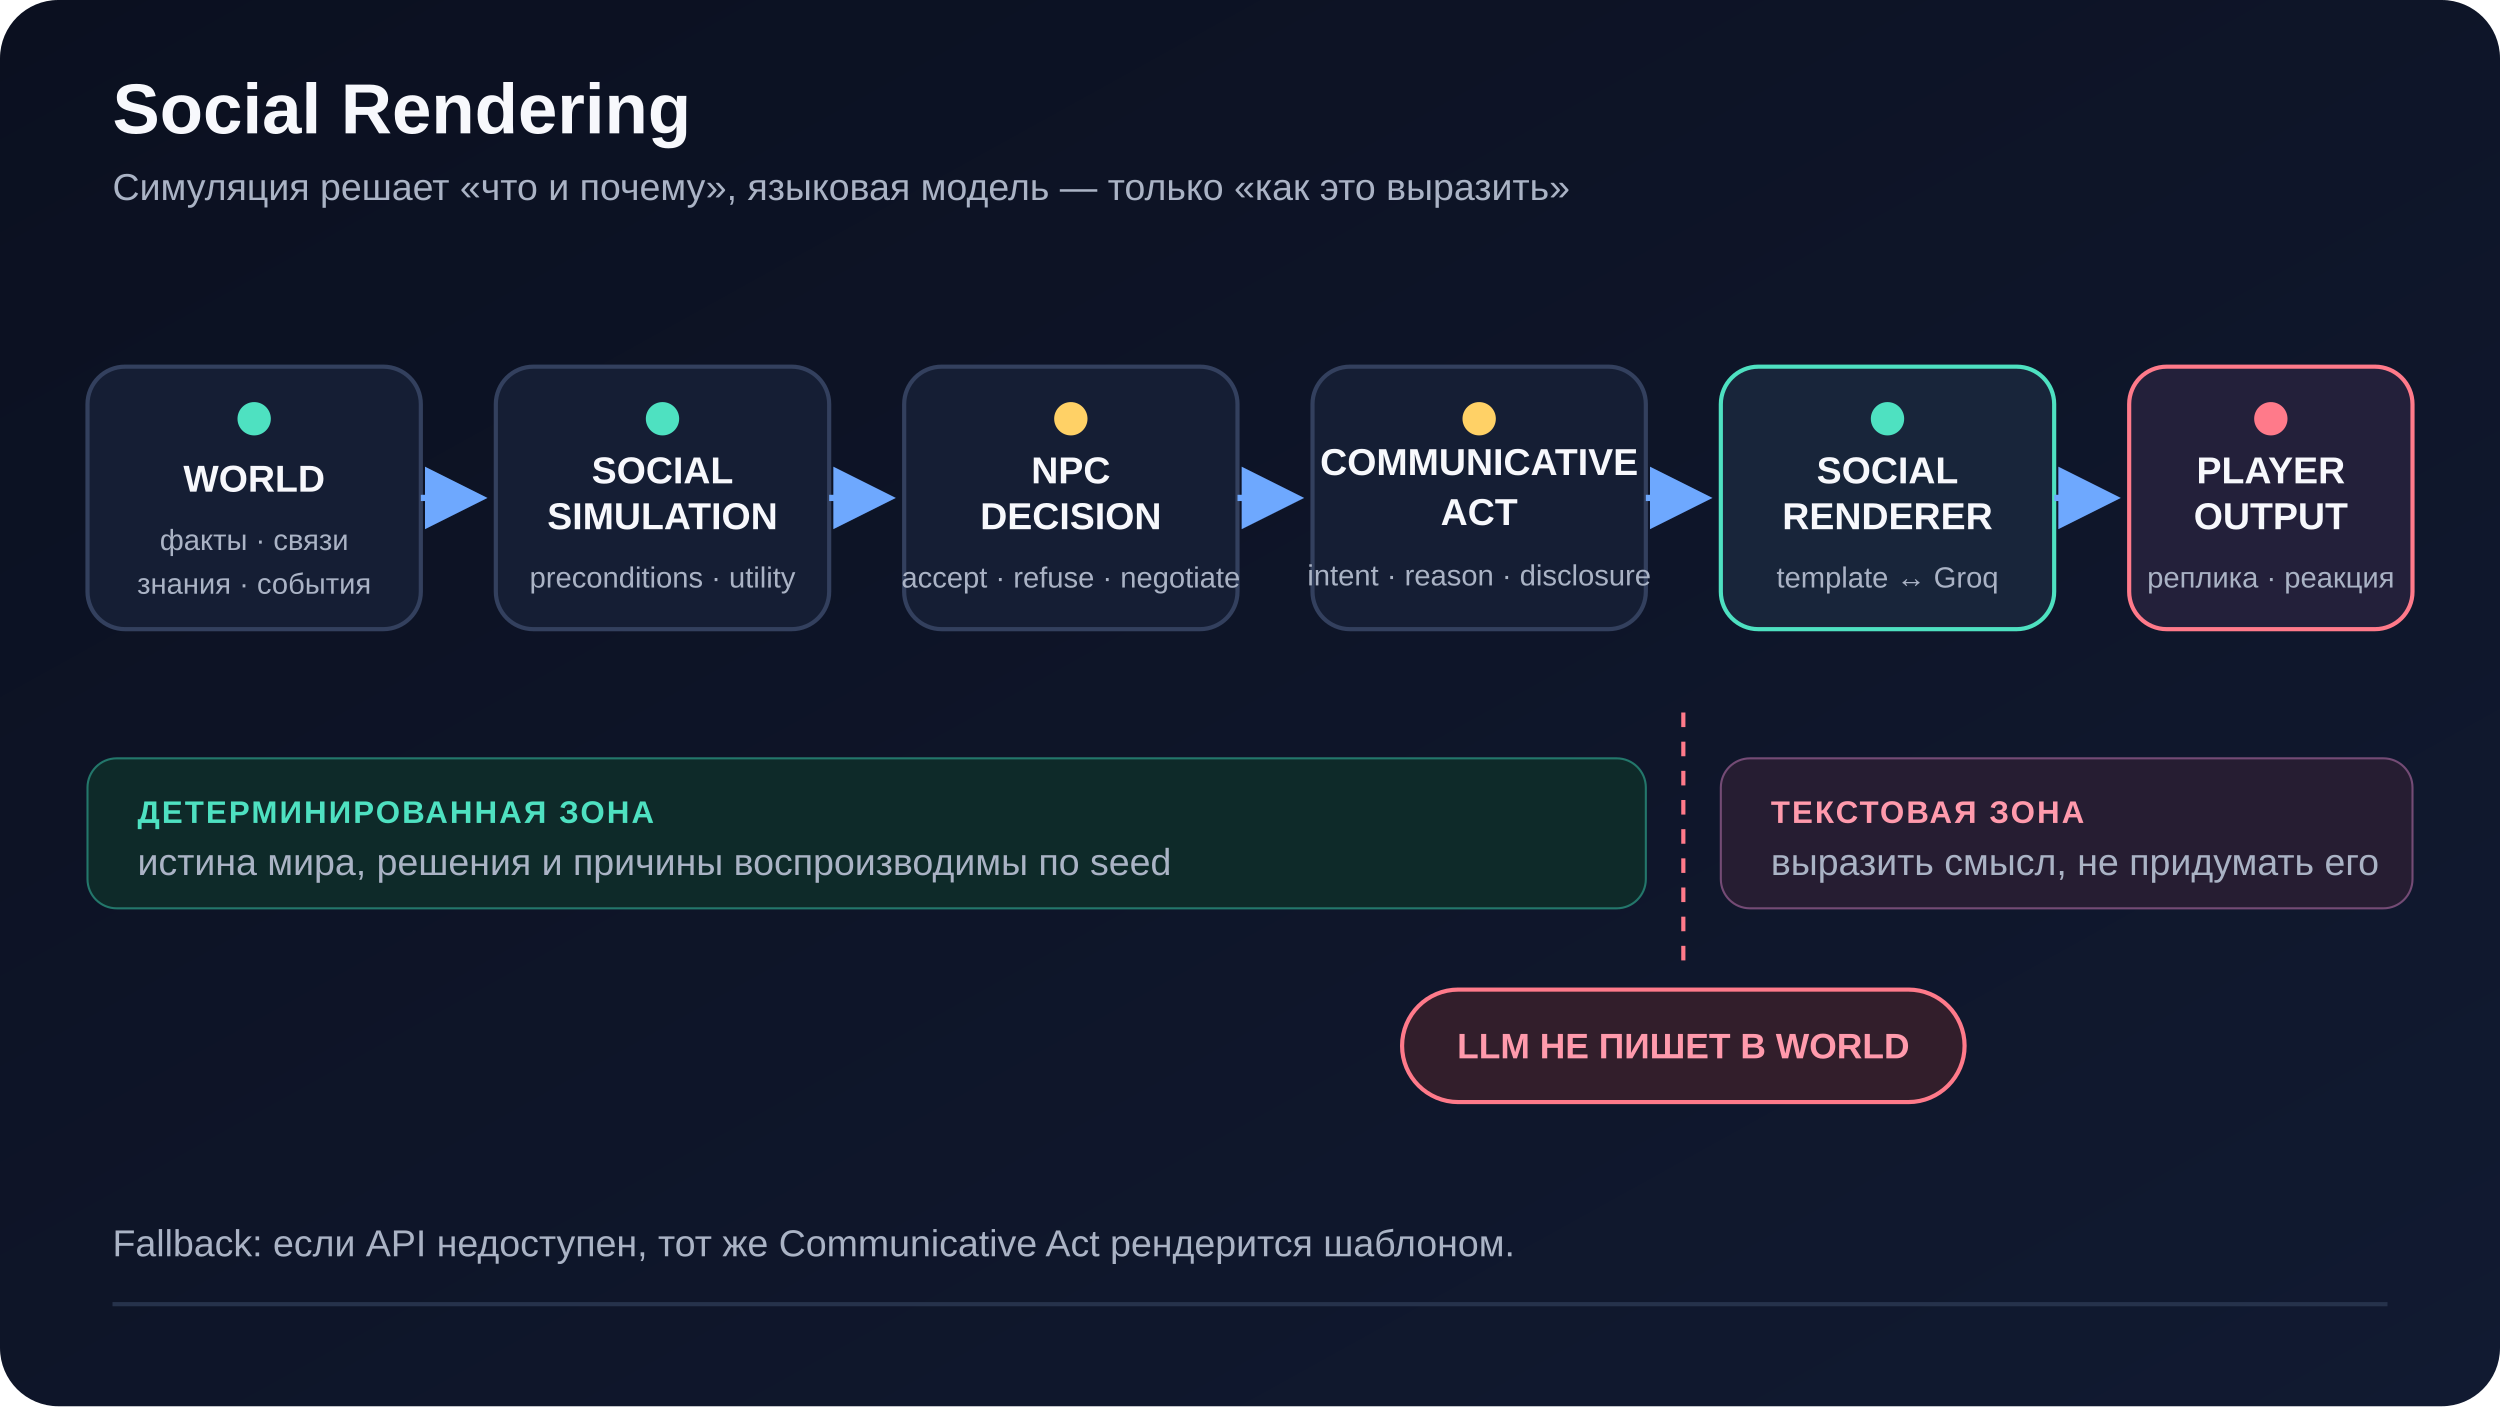
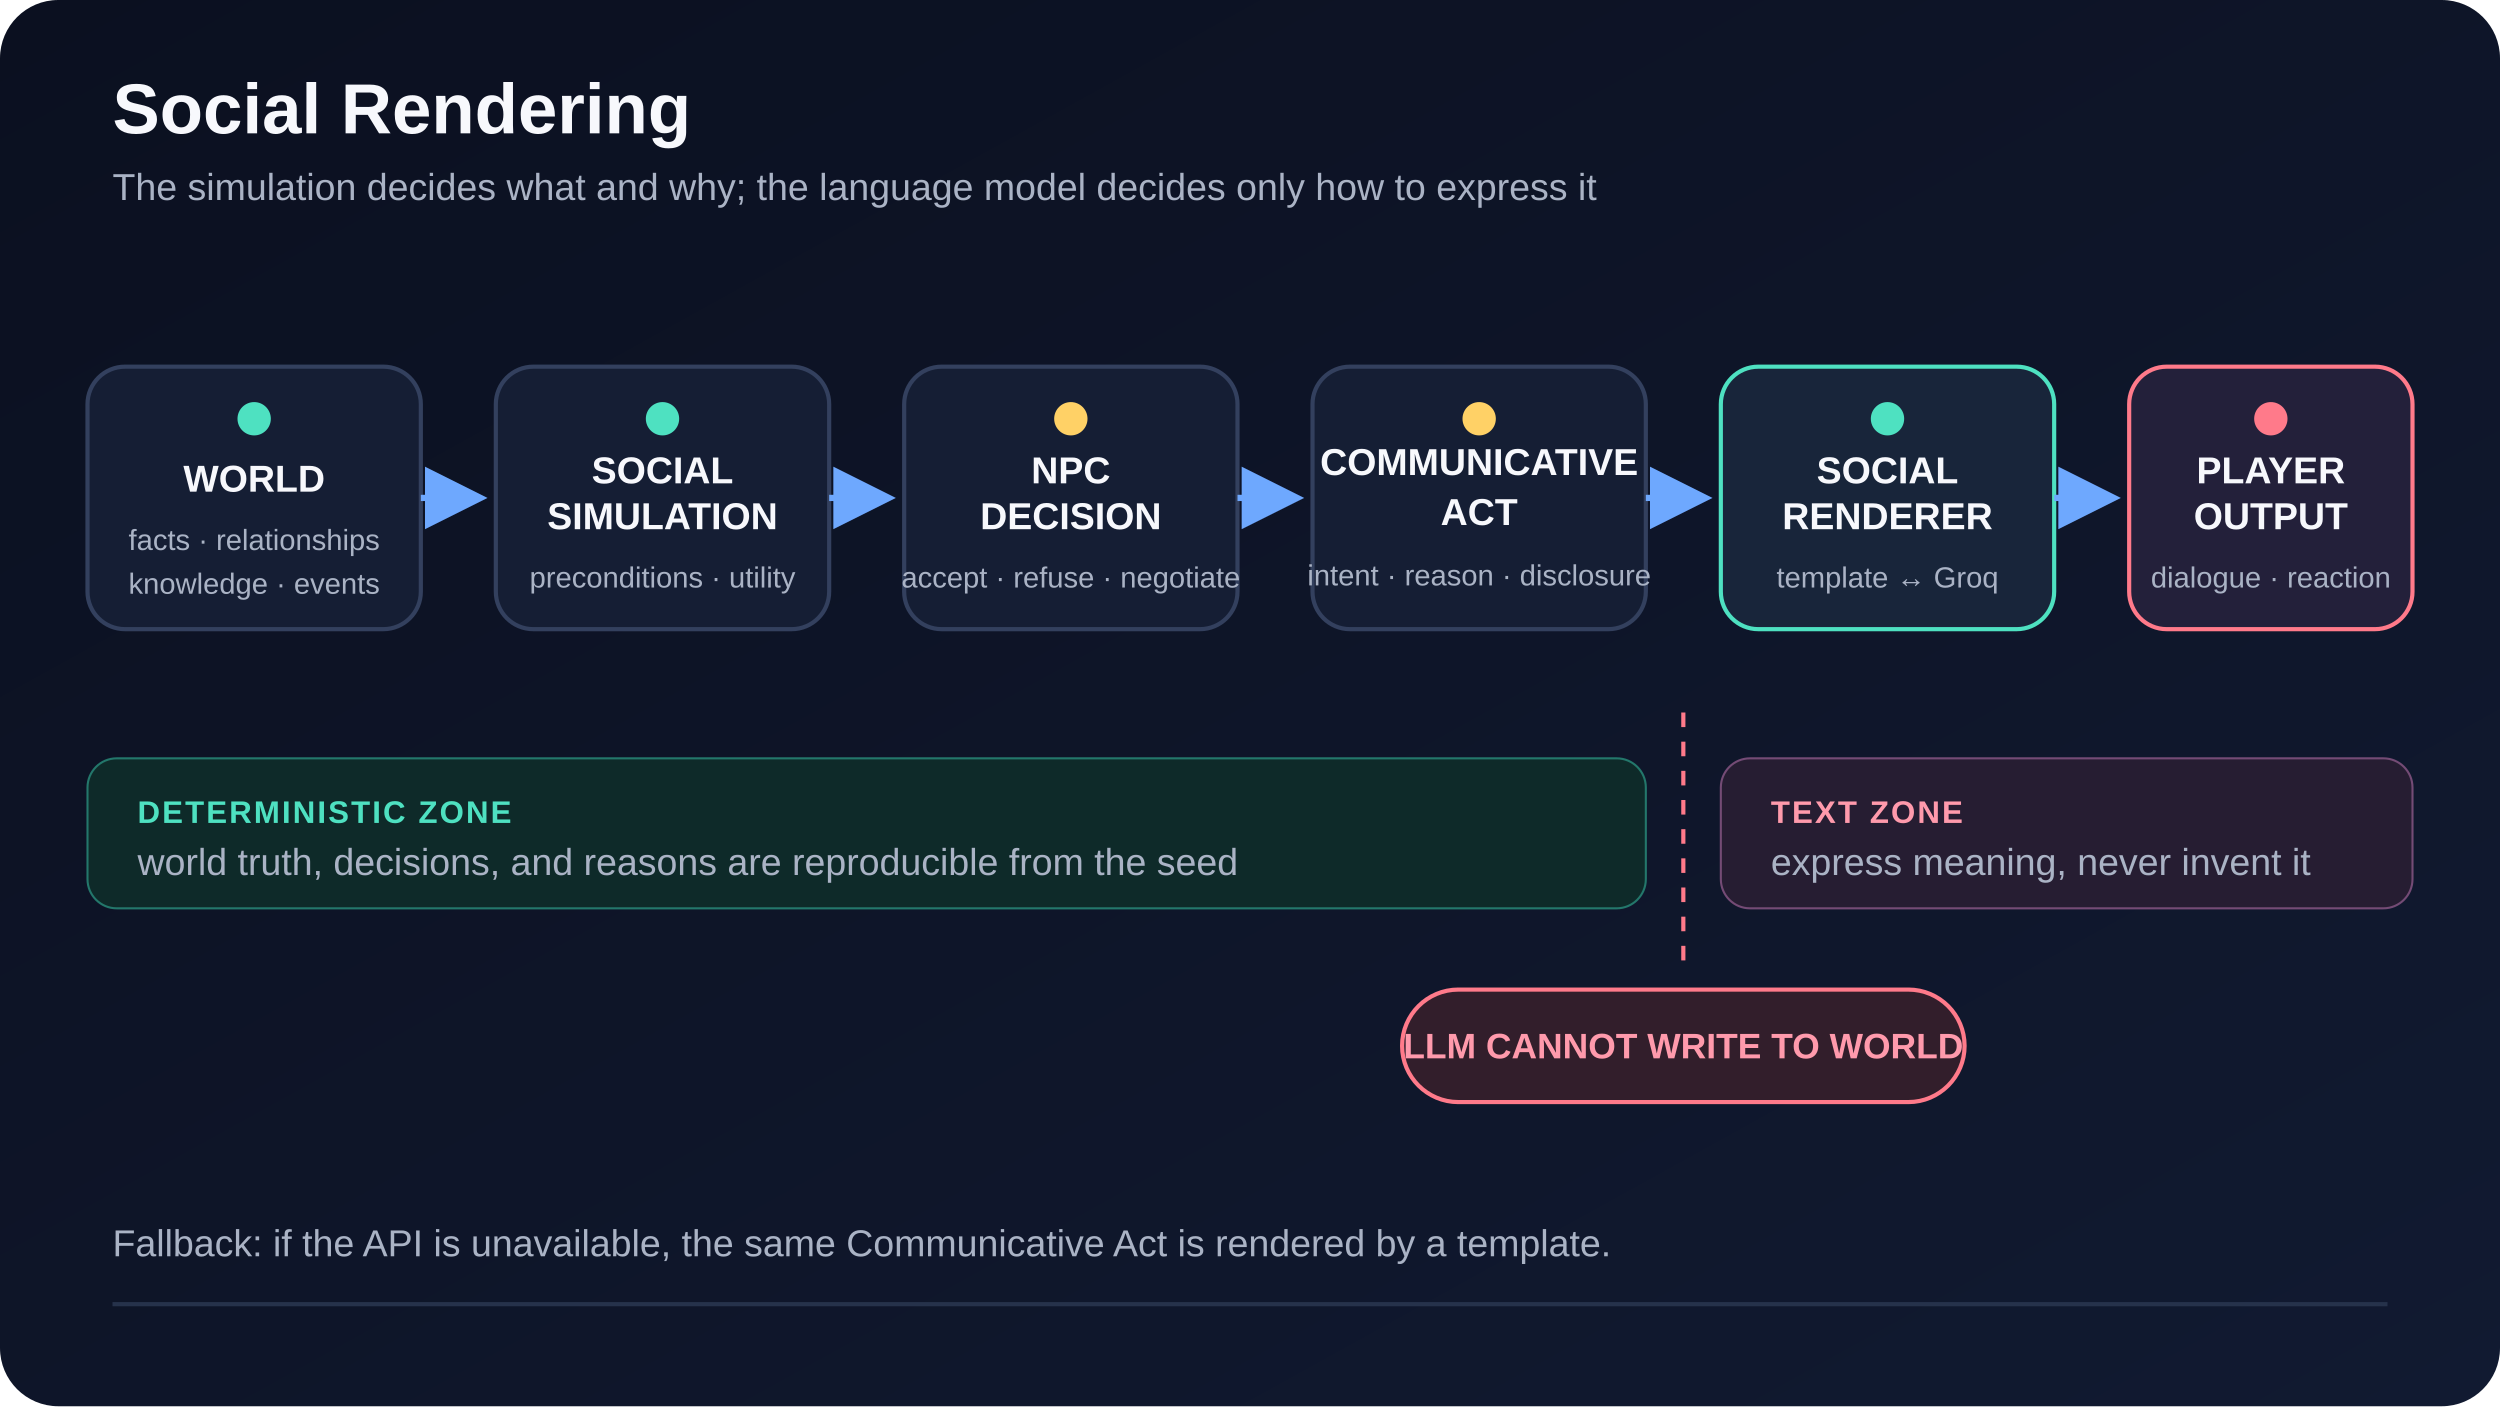
<svg xmlns="http://www.w3.org/2000/svg" width="1200" height="675" viewBox="0 0 1200 675" role="img" aria-labelledby="title desc">
  <defs>
    <linearGradient id="bg" x1="0" y1="0" x2="1" y2="1">
      <stop offset="0" stop-color="#0b1020" />
      <stop offset="1" stop-color="#111a31" />
    </linearGradient>
    <marker id="arrow" markerWidth="10" markerHeight="10" refX="8" refY="5" orient="auto">
      <path d="M0 0L10 5L0 10Z" fill="#6ea8fe" />
    </marker>
    <style>
      .title{font:700 34px 'Segoe UI',Arial,sans-serif;fill:#f7f8fc}
      .subtitle{font:400 18px 'Segoe UI',Arial,sans-serif;fill:#aab3c5}
      .step{font:700 18px 'Segoe UI',Arial,sans-serif;fill:#f7f8fc;text-anchor:middle}
      .meta{font:400 14px 'Segoe UI',Arial,sans-serif;fill:#aab3c5;text-anchor:middle}
      .lane{font:700 15px 'Segoe UI',Arial,sans-serif;letter-spacing:1px}
      .card{fill:#151e34;stroke:#33405e;stroke-width:2}
      .arrow{stroke:#6ea8fe;stroke-width:3;fill:none;marker-end:url(#arrow)}
    </style>
  </defs>
  <rect width="1200" height="675" rx="28" fill="url(#bg)" />
  <text x="54" y="64" class="title">Social Rendering</text>
-   <text x="54" y="96" class="subtitle">Симуляция решает «что и почему», языковая модель — только «как это выразить»</text>
+   <text x="54" y="96" class="subtitle">The simulation decides what and why; the language model decides only how to express it</text>
  <rect x="42" y="176" width="160" height="126" rx="18" class="card" />
  <circle cx="122" cy="201" r="8" fill="#4ee1c1" />
  <text x="122" y="236" class="step">WORLD</text>
-   <text x="122" y="264" class="meta">факты · связи</text>
-   <text x="122" y="285" class="meta">знания · события</text>
+   <text x="122" y="264" class="meta">facts · relationships</text>
+   <text x="122" y="285" class="meta">knowledge · events</text>
  <rect x="238" y="176" width="160" height="126" rx="18" class="card" />
  <circle cx="318" cy="201" r="8" fill="#4ee1c1" />
  <text x="318" y="232" class="step">SOCIAL</text>
  <text x="318" y="254" class="step">SIMULATION</text>
  <text x="318" y="282" class="meta">preconditions · utility</text>
  <rect x="434" y="176" width="160" height="126" rx="18" class="card" />
  <circle cx="514" cy="201" r="8" fill="#ffd166" />
  <text x="514" y="232" class="step">NPC</text>
  <text x="514" y="254" class="step">DECISION</text>
  <text x="514" y="282" class="meta">accept · refuse · negotiate</text>
  <rect x="630" y="176" width="160" height="126" rx="18" class="card" />
  <circle cx="710" cy="201" r="8" fill="#ffd166" />
  <text x="710" y="228" class="step">COMMUNICATIVE</text>
  <text x="710" y="252" class="step">ACT</text>
  <text x="710" y="281" class="meta">intent · reason · disclosure</text>
  <rect x="826" y="176" width="160" height="126" rx="18" fill="#18253a" stroke="#4ee1c1" stroke-width="2" />
  <circle cx="906" cy="201" r="8" fill="#4ee1c1" />
  <text x="906" y="232" class="step">SOCIAL</text>
  <text x="906" y="254" class="step">RENDERER</text>
  <text x="906" y="282" class="meta">template ↔ Groq</text>
  <rect x="1022" y="176" width="136" height="126" rx="18" fill="#23203a" stroke="#ff7a8a" stroke-width="2" />
  <circle cx="1090" cy="201" r="8" fill="#ff7a8a" />
  <text x="1090" y="232" class="step">PLAYER</text>
  <text x="1090" y="254" class="step">OUTPUT</text>
-   <text x="1090" y="282" class="meta">реплика · реакция</text>
+   <text x="1090" y="282" class="meta">dialogue · reaction</text>
  <path d="M202 239H228" class="arrow" />
  <path d="M398 239H424" class="arrow" />
  <path d="M594 239H620" class="arrow" />
  <path d="M790 239H816" class="arrow" />
  <path d="M986 239H1012" class="arrow" />
  <rect x="42" y="364" width="748" height="72" rx="14" fill="#0e2a29" stroke="#23776b" />
-   <text x="66" y="395" class="lane" fill="#4ee1c1">ДЕТЕРМИНИРОВАННАЯ ЗОНА</text>
-   <text x="66" y="420" class="subtitle">истина мира, решения и причины воспроизводимы по seed</text>
+   <text x="66" y="395" class="lane" fill="#4ee1c1">DETERMINISTIC ZONE</text>
+   <text x="66" y="420" class="subtitle">world truth, decisions, and reasons are reproducible from the seed</text>
  <rect x="826" y="364" width="332" height="72" rx="14" fill="#261d32" stroke="#744b75" />
-   <text x="850" y="395" class="lane" fill="#ff9aac">ТЕКСТОВАЯ ЗОНА</text>
-   <text x="850" y="420" class="subtitle">выразить смысл, не придумать его</text>
+   <text x="850" y="395" class="lane" fill="#ff9aac">TEXT ZONE</text>
+   <text x="850" y="420" class="subtitle">express meaning, never invent it</text>
  <path d="M808 342V468" stroke="#ff7a8a" stroke-width="2" stroke-dasharray="7 7" />
  <rect x="673" y="475" width="270" height="54" rx="27" fill="#321e2b" stroke="#ff7a8a" stroke-width="2" />
-   <text x="808" y="508" text-anchor="middle" font-family="Segoe UI,Arial,sans-serif" font-size="17" font-weight="700" fill="#ff9aac">LLM НЕ ПИШЕТ В WORLD</text>
-   <text x="54" y="603" class="subtitle">Fallback: если API недоступен, тот же Communicative Act рендерится шаблоном.</text>
+   <text x="808" y="508" text-anchor="middle" font-family="Segoe UI,Arial,sans-serif" font-size="17" font-weight="700" fill="#ff9aac">LLM CANNOT WRITE TO WORLD</text>
+   <text x="54" y="603" class="subtitle">Fallback: if the API is unavailable, the same Communicative Act is rendered by a template.</text>
  <rect x="54" y="625" width="1092" height="2" fill="#26324b" />
</svg>
